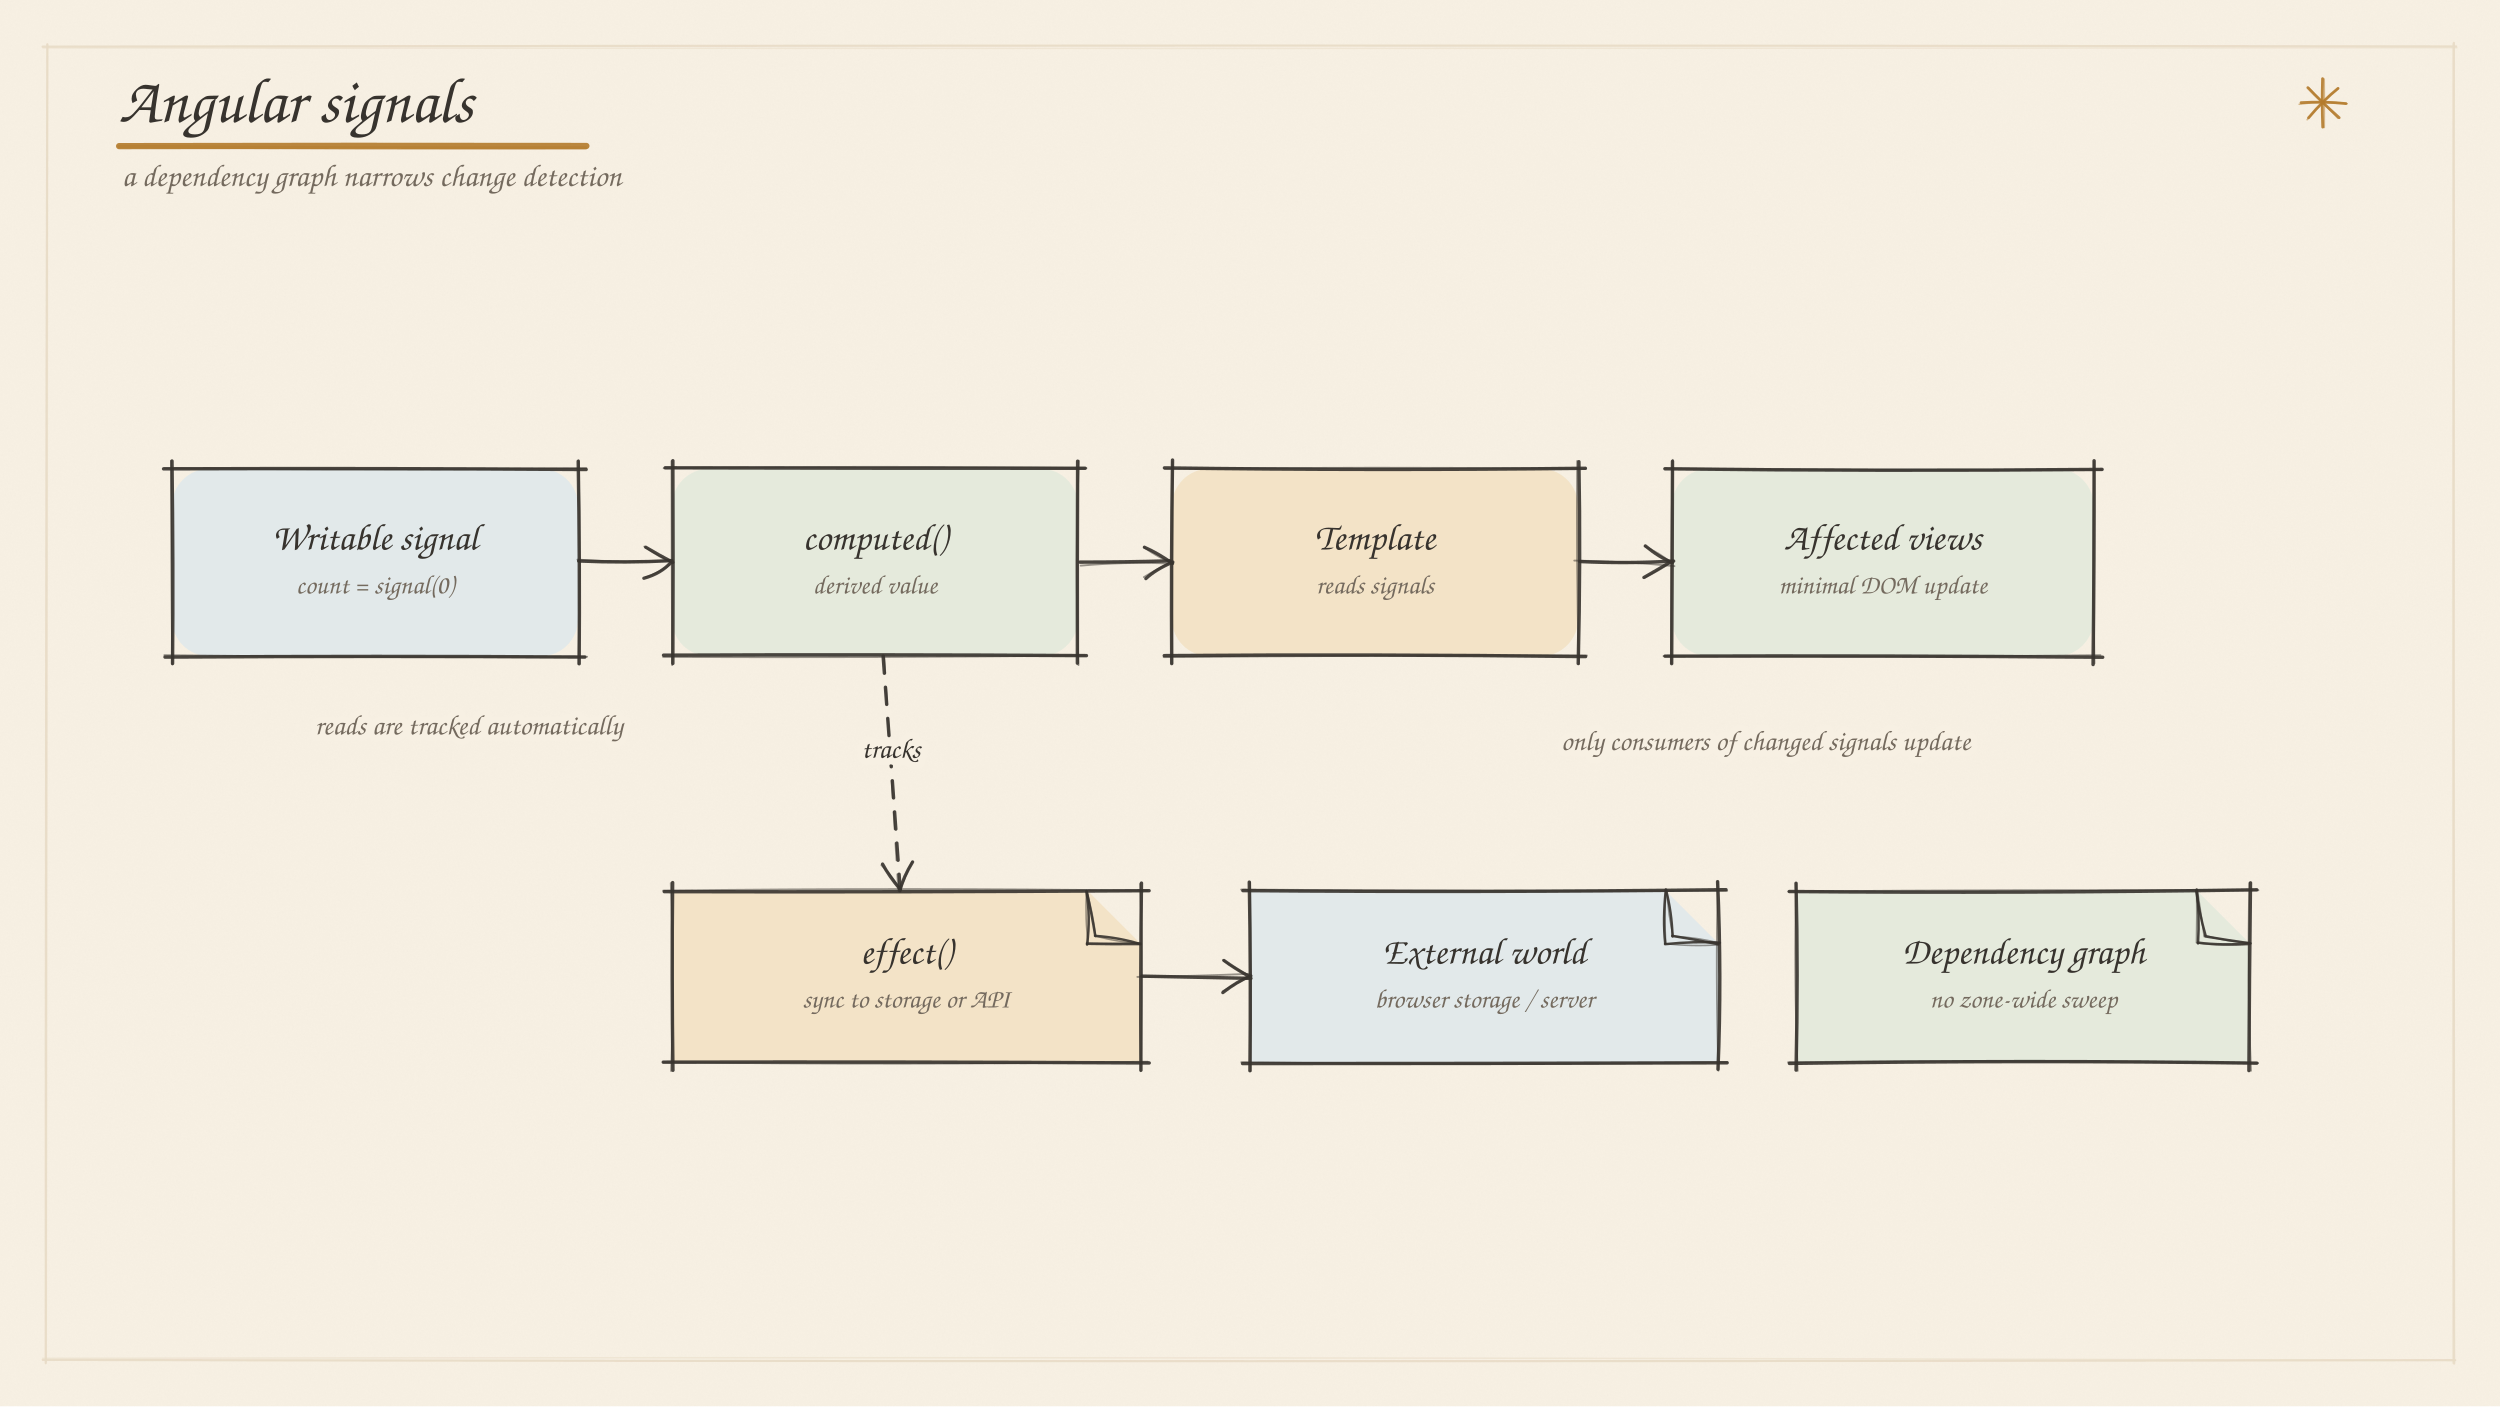
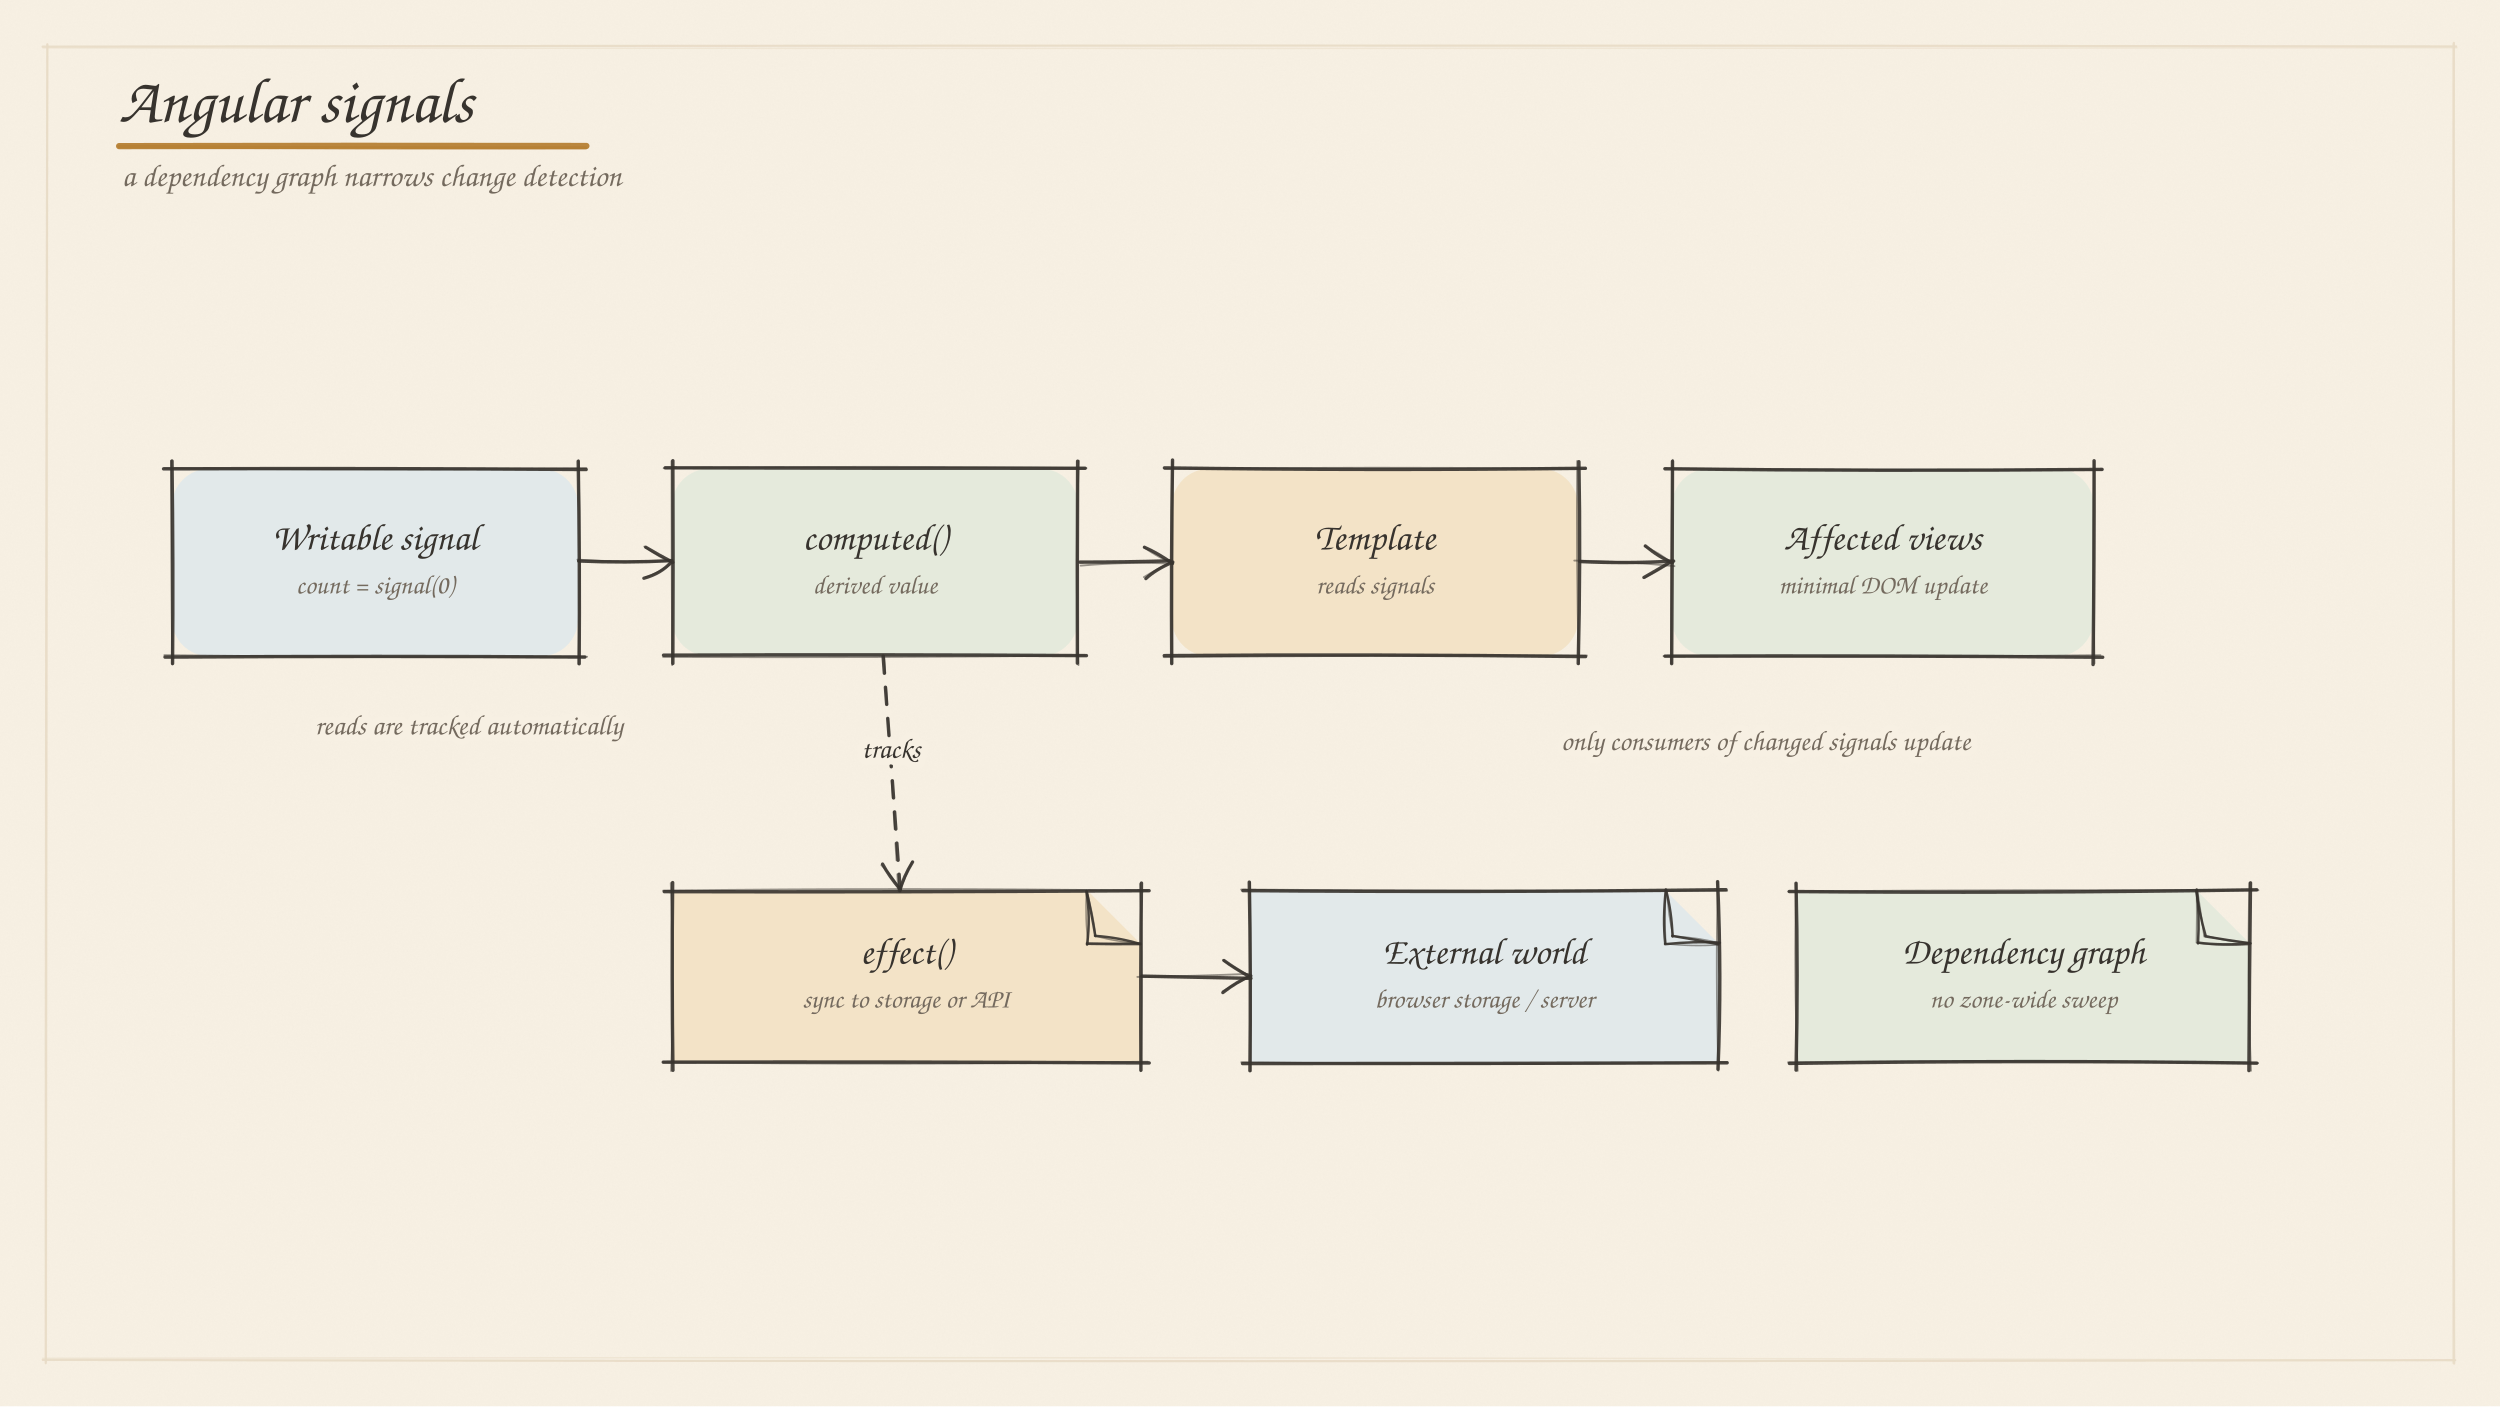
<svg xmlns="http://www.w3.org/2000/svg" width="1600" height="900" viewBox="0 0 1600 900" role="img" aria-label="Hand-drawn Angular signal dependency graph">
  <defs>
    <filter id="paperNoise" x="0" y="0" width="100%" height="100%">
      <feTurbulence type="fractalNoise" baseFrequency="0.82" numOctaves="2" seed="90" stitchTiles="stitch" />
      <feColorMatrix type="saturate" values="0" />
      <feComponentTransfer>
        <feFuncA type="table" tableValues="0 0.18" />
      </feComponentTransfer>
    </filter>
  </defs>
  <rect width="1600" height="900" fill="#f7f0e3" />
  <rect width="1600" height="900" fill="#000" filter="url(#paperNoise)" opacity="0.13" />
  <path d="M 27.26 29.84 Q 800.2 28.56 1571.94 29.71" fill="none" stroke="#e8dbc6" stroke-width="1.4" stroke-linecap="round" opacity="0.9" />
  <path d="M 27.44 30.66 Q 800.3 31.36 1572.45 30.55" fill="none" stroke="#e8dbc6" stroke-width="1" stroke-linecap="round" opacity="0.5" />
  <path d="M 1570.48 27.41 Q 1570.23 449.37 1570.64 872.7" fill="none" stroke="#e8dbc6" stroke-width="1.4" stroke-linecap="round" opacity="0.9" />
  <path d="M 1569.87 28.15 Q 1569.66 448.02 1569.8 872.37" fill="none" stroke="#e8dbc6" stroke-width="1" stroke-linecap="round" opacity="0.5" />
  <path d="M 1571.3 870.47 Q 798.48 871.93 27.36 870.34" fill="none" stroke="#e8dbc6" stroke-width="1.4" stroke-linecap="round" opacity="0.9" />
  <path d="M 1571.4 870.75 Q 800.24 868.07 27.39 869.34" fill="none" stroke="#e8dbc6" stroke-width="1" stroke-linecap="round" opacity="0.5" />
  <path d="M 29.27 872.47 Q 29.23 451.56 30.28 28.31" fill="none" stroke="#e8dbc6" stroke-width="1.4" stroke-linecap="round" opacity="0.9" />
  <path d="M 29.59 871.48 Q 30.32 451.25 30.43 28.5" fill="none" stroke="#e8dbc6" stroke-width="1" stroke-linecap="round" opacity="0.5" />
  <text x="76" y="78" text-anchor="start" font-family="'Segoe Print','Bradley Hand','Comic Sans MS',cursive" font-size="41" fill="#37332e" font-weight="600">Angular signals</text>
  <text x="78" y="119" text-anchor="start" font-family="'Segoe Print','Bradley Hand','Comic Sans MS',cursive" font-size="20" fill="#746a5e">a dependency graph narrows change detection</text>
  <path d="M 76.24 93.52 Q 226.04 93.17 375.28 93.42" fill="none" stroke="#b47b2c" stroke-width="4" stroke-linecap="round" opacity="0.9" />
  <path d="M 76.28 93.73 Q 224.77 95.13 374.8 94.67" fill="none" stroke="#b47b2c" stroke-width="2.2" stroke-linecap="round" opacity="0.5" />
-   <path d="M 1472.69 65.7 Q 1487.27 64.81 1501.39 66.3" fill="none" stroke="#b47b2c" stroke-width="1.8" stroke-linecap="round" opacity="0.9" />
-   <path d="M 1471.47 66.74 Q 1488.47 64.41 1502.25 66.39" fill="none" stroke="#b47b2c" stroke-width="1" stroke-linecap="round" opacity="0.5" />
-   <path d="M 1486.44 50.34 Q 1485.96 66.57 1486.55 81.35" fill="none" stroke="#b47b2c" stroke-width="1.8" stroke-linecap="round" opacity="0.9" />
-   <path d="M 1487.52 50.59 Q 1487.71 65.45 1487.56 81.6" fill="none" stroke="#b47b2c" stroke-width="1" stroke-linecap="round" opacity="0.5" />
-   <path d="M 1477.02 56.1 Q 1485.2 64.69 1497.06 75.32" fill="none" stroke="#b47b2c" stroke-width="1.8" stroke-linecap="round" opacity="0.9" />
-   <path d="M 1477.58 56.13 Q 1486.85 66.03 1496.26 75.73" fill="none" stroke="#b47b2c" stroke-width="1" stroke-linecap="round" opacity="0.5" />
-   <path d="M 1496.35 56.56 Q 1486.99 64.07 1477.46 75.41" fill="none" stroke="#b47b2c" stroke-width="1.8" stroke-linecap="round" opacity="0.9" />
-   <path d="M 1496.39 56.73 Q 1486.06 64.95 1476.55 76.64" fill="none" stroke="#b47b2c" stroke-width="1" stroke-linecap="round" opacity="0.5" />
  <rect x="110" y="300" width="260" height="120" rx="24" fill="#e1e9ea" opacity="0.96" />
  <rect x="430" y="300" width="260" height="120" rx="24" fill="#e4eadc" opacity="0.96" />
  <rect x="750" y="300" width="260" height="120" rx="24" fill="#f2e3c6" opacity="0.96" />
  <rect x="1070" y="300" width="270" height="120" rx="24" fill="#e4eadc" opacity="0.96" />
  <path d="M 430 570 H 696 L 730 604 V 680 H 430 Z" fill="#f2e3c6" opacity="0.96" />
  <path d="M 800 570 H 1066 L 1100 604 V 680 H 800 Z" fill="#e1e9ea" opacity="0.96" />
  <path d="M 1150 570 H 1406 L 1440 604 V 680 H 1150 Z" fill="#e4eadc" opacity="0.96" />
  <path d="M 370.37 359.02 Q 400.2 360.38 429.99 358.79" fill="none" stroke="#37332e" stroke-width="2.2" stroke-linecap="round" opacity="0.9" />
  <path d="M 369.57 358.14 Q 401.38 360.2 428.92 358.77" fill="none" stroke="#37332e" stroke-width="1.21" stroke-linecap="round" opacity="0.5" />
  <path d="M 412.07 370.09 Q 423.18 367.03 429.45 359.83" fill="none" stroke="#37332e" stroke-width="2.1" stroke-linecap="round" opacity="0.9" />
  <path d="M 413.11 369.42 Q 421.07 367 430.46 360.28" fill="none" stroke="#37332e" stroke-width="1.155" stroke-linecap="round" opacity="0.5" />
  <path d="M 413.25 350.2 Q 421.29 355.01 430.58 359.92" fill="none" stroke="#37332e" stroke-width="2.1" stroke-linecap="round" opacity="0.9" />
  <path d="M 412.32 349.78 Q 422.35 357.11 430.64 360.07" fill="none" stroke="#37332e" stroke-width="1.155" stroke-linecap="round" opacity="0.5" />
  <path d="M 691.15 359.76 Q 719.98 359.79 748.8 358.92" fill="none" stroke="#37332e" stroke-width="2.2" stroke-linecap="round" opacity="0.9" />
  <path d="M 691.61 362.01 Q 720.3 359.47 747.69 360.63" fill="none" stroke="#37332e" stroke-width="1.21" stroke-linecap="round" opacity="0.5" />
  <path d="M 733.35 370.32 Q 739.47 364.54 750.62 359.73" fill="none" stroke="#37332e" stroke-width="2.1" stroke-linecap="round" opacity="0.9" />
  <path d="M 732.06 369.34 Q 740.26 364.32 749.55 359.73" fill="none" stroke="#37332e" stroke-width="1.155" stroke-linecap="round" opacity="0.5" />
  <path d="M 732.42 350.22 Q 741.35 354.17 750.42 360.63" fill="none" stroke="#37332e" stroke-width="2.1" stroke-linecap="round" opacity="0.9" />
  <path d="M 732.05 350.3 Q 741.58 356.91 749.29 359.9" fill="none" stroke="#37332e" stroke-width="1.155" stroke-linecap="round" opacity="0.5" />
  <path d="M 1011.09 359.37 Q 1040.93 360.82 1071.11 359.09" fill="none" stroke="#37332e" stroke-width="2.2" stroke-linecap="round" opacity="0.9" />
  <path d="M 1007.54 358.77 Q 1039.59 359.16 1071.64 362.32" fill="none" stroke="#37332e" stroke-width="1.21" stroke-linecap="round" opacity="0.5" />
  <path d="M 1052.09 369.58 Q 1061.05 364.48 1069.55 359.35" fill="none" stroke="#37332e" stroke-width="2.1" stroke-linecap="round" opacity="0.9" />
  <path d="M 1052.75 369.75 Q 1063.22 364.29 1069.92 359.61" fill="none" stroke="#37332e" stroke-width="1.155" stroke-linecap="round" opacity="0.5" />
  <path d="M 1053.03 349.38 Q 1061.94 356.77 1070.33 360.06" fill="none" stroke="#37332e" stroke-width="2.1" stroke-linecap="round" opacity="0.9" />
  <path d="M 1052.49 349.6 Q 1063.23 354.58 1069.52 360.16" fill="none" stroke="#37332e" stroke-width="1.155" stroke-linecap="round" opacity="0.5" />
  <path d="M 565.2 419.9 Q 570.86 495.62 576.08 568.9" fill="none" stroke="#37332e" stroke-width="2.2" stroke-linecap="round" opacity="0.9" stroke-dasharray="11 9" />
  <path d="M 565.9 419.82 Q 570.34 493.51 574.92 569.88" fill="none" stroke="#37332e" stroke-width="1.21" stroke-linecap="round" opacity="0.5" stroke-dasharray="11 9" />
  <path d="M 564.85 552.99 Q 568.97 560.73 576.3 569.39" fill="none" stroke="#37332e" stroke-width="2.1" stroke-linecap="round" opacity="0.9" />
  <path d="M 564.05 553.67 Q 572.16 561.71 576.3 570.47" fill="none" stroke="#37332e" stroke-width="1.155" stroke-linecap="round" opacity="0.5" />
  <path d="M 584.06 551.64 Q 578.27 561.09 575.78 570.1" fill="none" stroke="#37332e" stroke-width="2.1" stroke-linecap="round" opacity="0.9" />
  <path d="M 583.8 551.53 Q 579.2 560.32 576.12 570.53" fill="none" stroke="#37332e" stroke-width="1.155" stroke-linecap="round" opacity="0.5" />
  <text x="570.19" y="485" text-anchor="middle" font-family="'Segoe Print','Bradley Hand','Comic Sans MS',cursive" font-size="18" fill="#37332e" stroke="#f7f0e3" stroke-width="9" stroke-linejoin="round" paint-order="stroke">tracks</text>
  <path d="M 730.78 624.72 Q 764.48 625.4 800.59 626.15" fill="none" stroke="#37332e" stroke-width="2.2" stroke-linecap="round" opacity="0.9" />
  <path d="M 727.91 625.23 Q 766.25 624.7 799.27 623.27" fill="none" stroke="#37332e" stroke-width="1.21" stroke-linecap="round" opacity="0.5" />
  <path d="M 782.61 635.26 Q 791.79 628.08 800.57 624.54" fill="none" stroke="#37332e" stroke-width="2.1" stroke-linecap="round" opacity="0.9" />
  <path d="M 782.56 634.36 Q 789.23 630.31 799.94 624.82" fill="none" stroke="#37332e" stroke-width="1.155" stroke-linecap="round" opacity="0.5" />
  <path d="M 783.32 614.7 Q 789.81 619.54 800.1 625.32" fill="none" stroke="#37332e" stroke-width="2.1" stroke-linecap="round" opacity="0.9" />
  <path d="M 782.62 614.48 Q 791.81 620.93 800.53 624.62" fill="none" stroke="#37332e" stroke-width="1.155" stroke-linecap="round" opacity="0.5" />
  <path d="M 104.69 300.06 Q 242.02 299.57 375.13 300.49" fill="none" stroke="#37332e" stroke-width="2.2" stroke-linecap="round" opacity="0.9" />
  <path d="M 105.23 299.59 Q 239.99 301.22 375.29 299.56" fill="none" stroke="#37332e" stroke-width="1.21" stroke-linecap="round" opacity="0.5" />
  <path d="M 370.06 295.23 Q 371.13 360.62 370.67 424.8" fill="none" stroke="#37332e" stroke-width="2.2" stroke-linecap="round" opacity="0.9" />
  <path d="M 370.32 294.56 Q 371.59 360.3 370.21 425.02" fill="none" stroke="#37332e" stroke-width="1.21" stroke-linecap="round" opacity="0.5" />
  <path d="M 374.29 420.52 Q 241.86 419.68 105.62 420.54" fill="none" stroke="#37332e" stroke-width="2.2" stroke-linecap="round" opacity="0.9" />
  <path d="M 375.74 420.3 Q 239.04 420.94 105.17 419.3" fill="none" stroke="#37332e" stroke-width="1.21" stroke-linecap="round" opacity="0.5" />
  <path d="M 110.44 424.66 Q 110.94 361.39 110.08 295.06" fill="none" stroke="#37332e" stroke-width="2.2" stroke-linecap="round" opacity="0.9" />
  <path d="M 110.24 425.24 Q 109.41 358.85 109.45 294.92" fill="none" stroke="#37332e" stroke-width="1.21" stroke-linecap="round" opacity="0.5" />
  <text x="240" y="351.72" text-anchor="middle" font-family="'Segoe Print','Bradley Hand','Comic Sans MS',cursive" font-size="24" fill="#37332e">Writable signal</text>
  <text x="240" y="379.8" text-anchor="middle" font-family="'Segoe Print','Bradley Hand','Comic Sans MS',cursive" font-size="17" fill="#746a5e">count = signal(0)</text>
  <path d="M 425.73 299.39 Q 560.04 299.74 694.49 299.7" fill="none" stroke="#37332e" stroke-width="2.2" stroke-linecap="round" opacity="0.9" />
  <path d="M 424.74 299.65 Q 558.12 297.97 695.34 299.62" fill="none" stroke="#37332e" stroke-width="1.21" stroke-linecap="round" opacity="0.5" />
  <path d="M 689.68 295.17 Q 689.39 360.37 689.53 424.42" fill="none" stroke="#37332e" stroke-width="2.2" stroke-linecap="round" opacity="0.9" />
  <path d="M 690.46 294.9 Q 687.94 360.13 690.22 425.63" fill="none" stroke="#37332e" stroke-width="1.21" stroke-linecap="round" opacity="0.5" />
  <path d="M 695.31 419.6 Q 560.4 418.74 424.67 419.32" fill="none" stroke="#37332e" stroke-width="2.2" stroke-linecap="round" opacity="0.9" />
  <path d="M 694.46 419.54 Q 558.06 421.03 424.42 420.45" fill="none" stroke="#37332e" stroke-width="1.21" stroke-linecap="round" opacity="0.5" />
  <path d="M 430.62 424.58 Q 430.91 361.22 430.63 294.87" fill="none" stroke="#37332e" stroke-width="2.2" stroke-linecap="round" opacity="0.9" />
  <path d="M 430.19 425.67 Q 429.82 358.07 429.78 295.09" fill="none" stroke="#37332e" stroke-width="1.21" stroke-linecap="round" opacity="0.5" />
  <text x="560" y="351.72" text-anchor="middle" font-family="'Segoe Print','Bradley Hand','Comic Sans MS',cursive" font-size="24" fill="#37332e">computed()</text>
  <text x="560" y="379.8" text-anchor="middle" font-family="'Segoe Print','Bradley Hand','Comic Sans MS',cursive" font-size="17" fill="#746a5e">derived value</text>
  <path d="M 745.25 299.45 Q 878.6 301.27 1014.63 299.7" fill="none" stroke="#37332e" stroke-width="2.2" stroke-linecap="round" opacity="0.9" />
  <path d="M 745.54 300.14 Q 879.19 298.65 1015.04 300" fill="none" stroke="#37332e" stroke-width="1.21" stroke-linecap="round" opacity="0.5" />
  <path d="M 1010.49 295.51 Q 1011.66 358.27 1010.06 424.66" fill="none" stroke="#37332e" stroke-width="2.2" stroke-linecap="round" opacity="0.9" />
  <path d="M 1009.4 295.05 Q 1008.84 358.34 1010.41 425.11" fill="none" stroke="#37332e" stroke-width="1.21" stroke-linecap="round" opacity="0.5" />
  <path d="M 1014.76 420.21 Q 878.63 418.56 745.14 419.6" fill="none" stroke="#37332e" stroke-width="2.2" stroke-linecap="round" opacity="0.9" />
  <path d="M 1015.6 419.5 Q 878.39 419.44 744.76 420.55" fill="none" stroke="#37332e" stroke-width="1.21" stroke-linecap="round" opacity="0.5" />
  <path d="M 749.89 424.69 Q 749.45 360.45 750.42 294.44" fill="none" stroke="#37332e" stroke-width="2.2" stroke-linecap="round" opacity="0.9" />
  <path d="M 750.17 424.74 Q 750.21 360.8 750.33 295.52" fill="none" stroke="#37332e" stroke-width="1.21" stroke-linecap="round" opacity="0.5" />
  <text x="880" y="351.72" text-anchor="middle" font-family="'Segoe Print','Bradley Hand','Comic Sans MS',cursive" font-size="24" fill="#37332e">Template</text>
  <text x="880" y="379.8" text-anchor="middle" font-family="'Segoe Print','Bradley Hand','Comic Sans MS',cursive" font-size="17" fill="#746a5e">reads signals</text>
  <path d="M 1065.59 300.03 Q 1205.85 301.65 1345.33 300.42" fill="none" stroke="#37332e" stroke-width="2.2" stroke-linecap="round" opacity="0.9" />
  <path d="M 1065.15 299.81 Q 1204.79 301.33 1345.12 300.63" fill="none" stroke="#37332e" stroke-width="1.21" stroke-linecap="round" opacity="0.5" />
  <path d="M 1340.22 294.9 Q 1340.34 357.99 1339.57 425.29" fill="none" stroke="#37332e" stroke-width="2.2" stroke-linecap="round" opacity="0.9" />
  <path d="M 1340.16 295.44 Q 1339.27 358.65 1340.47 424.53" fill="none" stroke="#37332e" stroke-width="1.21" stroke-linecap="round" opacity="0.5" />
  <path d="M 1345.72 420.64 Q 1205.84 419.45 1065.62 419.94" fill="none" stroke="#37332e" stroke-width="2.2" stroke-linecap="round" opacity="0.9" />
  <path d="M 1344.31 419.31 Q 1204.4 420.99 1064.66 419.9" fill="none" stroke="#37332e" stroke-width="1.21" stroke-linecap="round" opacity="0.5" />
  <path d="M 1069.86 424.72 Q 1070.24 361.06 1070.4 295.24" fill="none" stroke="#37332e" stroke-width="2.2" stroke-linecap="round" opacity="0.9" />
  <path d="M 1069.73 424.6 Q 1069.08 359.62 1070.57 294.3" fill="none" stroke="#37332e" stroke-width="1.21" stroke-linecap="round" opacity="0.5" />
  <text x="1205" y="351.72" text-anchor="middle" font-family="'Segoe Print','Bradley Hand','Comic Sans MS',cursive" font-size="24" fill="#37332e">Affected views</text>
  <text x="1205" y="379.8" text-anchor="middle" font-family="'Segoe Print','Bradley Hand','Comic Sans MS',cursive" font-size="17" fill="#746a5e">minimal DOM update</text>
  <path d="M 425.15 570.65 Q 578.46 571.08 735.41 570.04" fill="none" stroke="#37332e" stroke-width="2.2" stroke-linecap="round" opacity="0.9" />
  <path d="M 424.42 570 Q 580.85 568.01 734.3 570.05" fill="none" stroke="#37332e" stroke-width="1.21" stroke-linecap="round" opacity="0.5" />
  <path d="M 730.53 565.19 Q 729.84 623.9 730.2 684.93" fill="none" stroke="#37332e" stroke-width="2.2" stroke-linecap="round" opacity="0.9" />
  <path d="M 729.66 565.73 Q 732.02 625.59 730 685.56" fill="none" stroke="#37332e" stroke-width="1.21" stroke-linecap="round" opacity="0.5" />
  <path d="M 735.48 680.29 Q 580.15 679.44 424.5 679.78" fill="none" stroke="#37332e" stroke-width="2.2" stroke-linecap="round" opacity="0.9" />
  <path d="M 734.5 679.49 Q 578.11 681.83 424.49 679.78" fill="none" stroke="#37332e" stroke-width="1.21" stroke-linecap="round" opacity="0.5" />
  <path d="M 430.68 684.97 Q 429.85 625.42 430.49 564.87" fill="none" stroke="#37332e" stroke-width="2.2" stroke-linecap="round" opacity="0.9" />
  <path d="M 429.51 685.44 Q 431.71 626.58 429.3 565.19" fill="none" stroke="#37332e" stroke-width="1.21" stroke-linecap="round" opacity="0.5" />
  <path d="M 695.6 570.73 Q 698.94 586.33 700.92 598.66" fill="none" stroke="#37332e" stroke-width="1.6" stroke-linecap="round" opacity="0.9" />
  <path d="M 695.43 570.05 Q 699.51 584.27 701.3 599.54" fill="none" stroke="#37332e" stroke-width="1" stroke-linecap="round" opacity="0.5" />
  <path d="M 700.81 598.95 Q 716.27 600 729.89 604.25" fill="none" stroke="#37332e" stroke-width="1.6" stroke-linecap="round" opacity="0.9" />
  <path d="M 701.17 599.04 Q 714.53 602.82 729.52 603.72" fill="none" stroke="#37332e" stroke-width="1" stroke-linecap="round" opacity="0.5" />
  <path d="M 695.27 570.23 Q 698.03 587.19 695.73 604.52" fill="none" stroke="#37332e" stroke-width="1.6" stroke-linecap="round" opacity="0.9" />
  <path d="M 695.31 570.52 Q 694.43 588.84 696.42 603.7" fill="none" stroke="#37332e" stroke-width="1" stroke-linecap="round" opacity="0.5" />
  <path d="M 695.67 604.03 Q 711.04 604.41 729.87 604.19" fill="none" stroke="#37332e" stroke-width="1.6" stroke-linecap="round" opacity="0.9" />
  <path d="M 695.38 603.44 Q 712.99 603.84 730.19 603.33" fill="none" stroke="#37332e" stroke-width="1" stroke-linecap="round" opacity="0.5" />
  <text x="580" y="616.72" text-anchor="middle" font-family="'Segoe Print','Bradley Hand','Comic Sans MS',cursive" font-size="24" fill="#37332e">effect()</text>
  <text x="580" y="644.8" text-anchor="middle" font-family="'Segoe Print','Bradley Hand','Comic Sans MS',cursive" font-size="17" fill="#746a5e">sync to storage or API</text>
  <path d="M 795.45 569.98 Q 951.05 571.28 1104.63 569.4" fill="none" stroke="#37332e" stroke-width="2.2" stroke-linecap="round" opacity="0.9" />
  <path d="M 794.33 569.31 Q 950.87 570.5 1105.37 570.13" fill="none" stroke="#37332e" stroke-width="1.21" stroke-linecap="round" opacity="0.5" />
  <path d="M 1099.26 564.26 Q 1101.95 625.46 1099.51 684.32" fill="none" stroke="#37332e" stroke-width="2.2" stroke-linecap="round" opacity="0.9" />
  <path d="M 1099.4 564.45 Q 1097.95 624.75 1099.8 685.25" fill="none" stroke="#37332e" stroke-width="1.21" stroke-linecap="round" opacity="0.5" />
  <path d="M 1105.36 680.19 Q 949.43 680.72 795.25 680.68" fill="none" stroke="#37332e" stroke-width="2.2" stroke-linecap="round" opacity="0.9" />
  <path d="M 1105.52 679.77 Q 949.08 681.97 794.42 679.79" fill="none" stroke="#37332e" stroke-width="1.21" stroke-linecap="round" opacity="0.5" />
  <path d="M 799.95 685.25 Q 800.62 623.83 799.54 564.57" fill="none" stroke="#37332e" stroke-width="2.2" stroke-linecap="round" opacity="0.9" />
  <path d="M 800.44 685.55 Q 800.15 625.33 800.11 564.68" fill="none" stroke="#37332e" stroke-width="1.21" stroke-linecap="round" opacity="0.5" />
  <path d="M 1066.21 569.47 Q 1069.9 583.49 1070.44 599.34" fill="none" stroke="#37332e" stroke-width="1.6" stroke-linecap="round" opacity="0.9" />
  <path d="M 1066.75 569.4 Q 1067.74 586.56 1070.76 598.35" fill="none" stroke="#37332e" stroke-width="1" stroke-linecap="round" opacity="0.5" />
  <path d="M 1070.27 598.96 Q 1085.18 601.35 1099.55 604.31" fill="none" stroke="#37332e" stroke-width="1.6" stroke-linecap="round" opacity="0.9" />
  <path d="M 1071.59 599.21 Q 1086.94 600.08 1099.97 603.45" fill="none" stroke="#37332e" stroke-width="1" stroke-linecap="round" opacity="0.5" />
  <path d="M 1066.12 569.38 Q 1064.1 588.53 1065.72 603.64" fill="none" stroke="#37332e" stroke-width="1.6" stroke-linecap="round" opacity="0.9" />
  <path d="M 1066.12 570.67 Q 1065.17 586.84 1066.07 603.37" fill="none" stroke="#37332e" stroke-width="1" stroke-linecap="round" opacity="0.5" />
  <path d="M 1065.66 604.27 Q 1084.84 602.31 1100.71 603.33" fill="none" stroke="#37332e" stroke-width="1.6" stroke-linecap="round" opacity="0.9" />
  <path d="M 1065.3 603.89 Q 1083.26 605.98 1100.52 604.63" fill="none" stroke="#37332e" stroke-width="1" stroke-linecap="round" opacity="0.5" />
  <text x="950" y="616.72" text-anchor="middle" font-family="'Segoe Print','Bradley Hand','Comic Sans MS',cursive" font-size="24" fill="#37332e">External world</text>
  <text x="950" y="644.8" text-anchor="middle" font-family="'Segoe Print','Bradley Hand','Comic Sans MS',cursive" font-size="17" fill="#746a5e">browser storage / server</text>
  <path d="M 1145.17 570.57 Q 1294.37 571.82 1444.33 569.47" fill="none" stroke="#37332e" stroke-width="2.2" stroke-linecap="round" opacity="0.9" />
  <path d="M 1144.47 570.57 Q 1293.09 569.3 1445.4 569.77" fill="none" stroke="#37332e" stroke-width="1.21" stroke-linecap="round" opacity="0.5" />
  <path d="M 1440.32 565.04 Q 1439.57 626.94 1439.3 685.17" fill="none" stroke="#37332e" stroke-width="2.2" stroke-linecap="round" opacity="0.9" />
  <path d="M 1439.61 565.14 Q 1438.19 625.86 1440.63 685.28" fill="none" stroke="#37332e" stroke-width="1.21" stroke-linecap="round" opacity="0.5" />
  <path d="M 1444.33 680.42 Q 1296.46 678.34 1145.23 680.59" fill="none" stroke="#37332e" stroke-width="2.2" stroke-linecap="round" opacity="0.9" />
  <path d="M 1445.23 680.39 Q 1295.94 678.21 1144.38 679.84" fill="none" stroke="#37332e" stroke-width="1.21" stroke-linecap="round" opacity="0.5" />
  <path d="M 1149.48 684.85 Q 1150.85 623.72 1149.46 565.3" fill="none" stroke="#37332e" stroke-width="2.2" stroke-linecap="round" opacity="0.9" />
  <path d="M 1150.51 685.34 Q 1148.07 624.46 1149.57 565.12" fill="none" stroke="#37332e" stroke-width="1.21" stroke-linecap="round" opacity="0.5" />
  <path d="M 1405.59 569.93 Q 1407.33 583.82 1411.56 598.71" fill="none" stroke="#37332e" stroke-width="1.6" stroke-linecap="round" opacity="0.9" />
  <path d="M 1406.41 570.08 Q 1408.4 582.71 1410.66 599.44" fill="none" stroke="#37332e" stroke-width="1" stroke-linecap="round" opacity="0.5" />
  <path d="M 1411.5 599.33 Q 1426.78 601.87 1439.93 603.74" fill="none" stroke="#37332e" stroke-width="1.6" stroke-linecap="round" opacity="0.9" />
  <path d="M 1410.83 598.43 Q 1425.44 602.93 1439.79 603.25" fill="none" stroke="#37332e" stroke-width="1" stroke-linecap="round" opacity="0.5" />
  <path d="M 1405.88 569.28 Q 1407.8 585.43 1406.74 603.78" fill="none" stroke="#37332e" stroke-width="1.6" stroke-linecap="round" opacity="0.9" />
  <path d="M 1405.74 570.38 Q 1406.11 584.94 1405.71 603.34" fill="none" stroke="#37332e" stroke-width="1" stroke-linecap="round" opacity="0.5" />
  <path d="M 1406.65 603.27 Q 1421.97 605.22 1440.31 603.77" fill="none" stroke="#37332e" stroke-width="1.6" stroke-linecap="round" opacity="0.9" />
  <path d="M 1406.35 603.52 Q 1421.32 605.61 1439.47 604.67" fill="none" stroke="#37332e" stroke-width="1" stroke-linecap="round" opacity="0.5" />
  <text x="1295" y="616.72" text-anchor="middle" font-family="'Segoe Print','Bradley Hand','Comic Sans MS',cursive" font-size="24" fill="#37332e">Dependency graph</text>
  <text x="1295" y="644.8" text-anchor="middle" font-family="'Segoe Print','Bradley Hand','Comic Sans MS',cursive" font-size="17" fill="#746a5e">no zone-wide sweep</text>
  <text x="300" y="470" text-anchor="middle" font-family="'Segoe Print','Bradley Hand','Comic Sans MS',cursive" font-size="18" fill="#746a5e" stroke="#f7f0e3" stroke-width="8" stroke-linejoin="round" paint-order="stroke">reads are tracked automatically</text>
  <text x="1130" y="480" text-anchor="middle" font-family="'Segoe Print','Bradley Hand','Comic Sans MS',cursive" font-size="18" fill="#746a5e" stroke="#f7f0e3" stroke-width="8" stroke-linejoin="round" paint-order="stroke">only consumers of changed signals update</text>
</svg>
